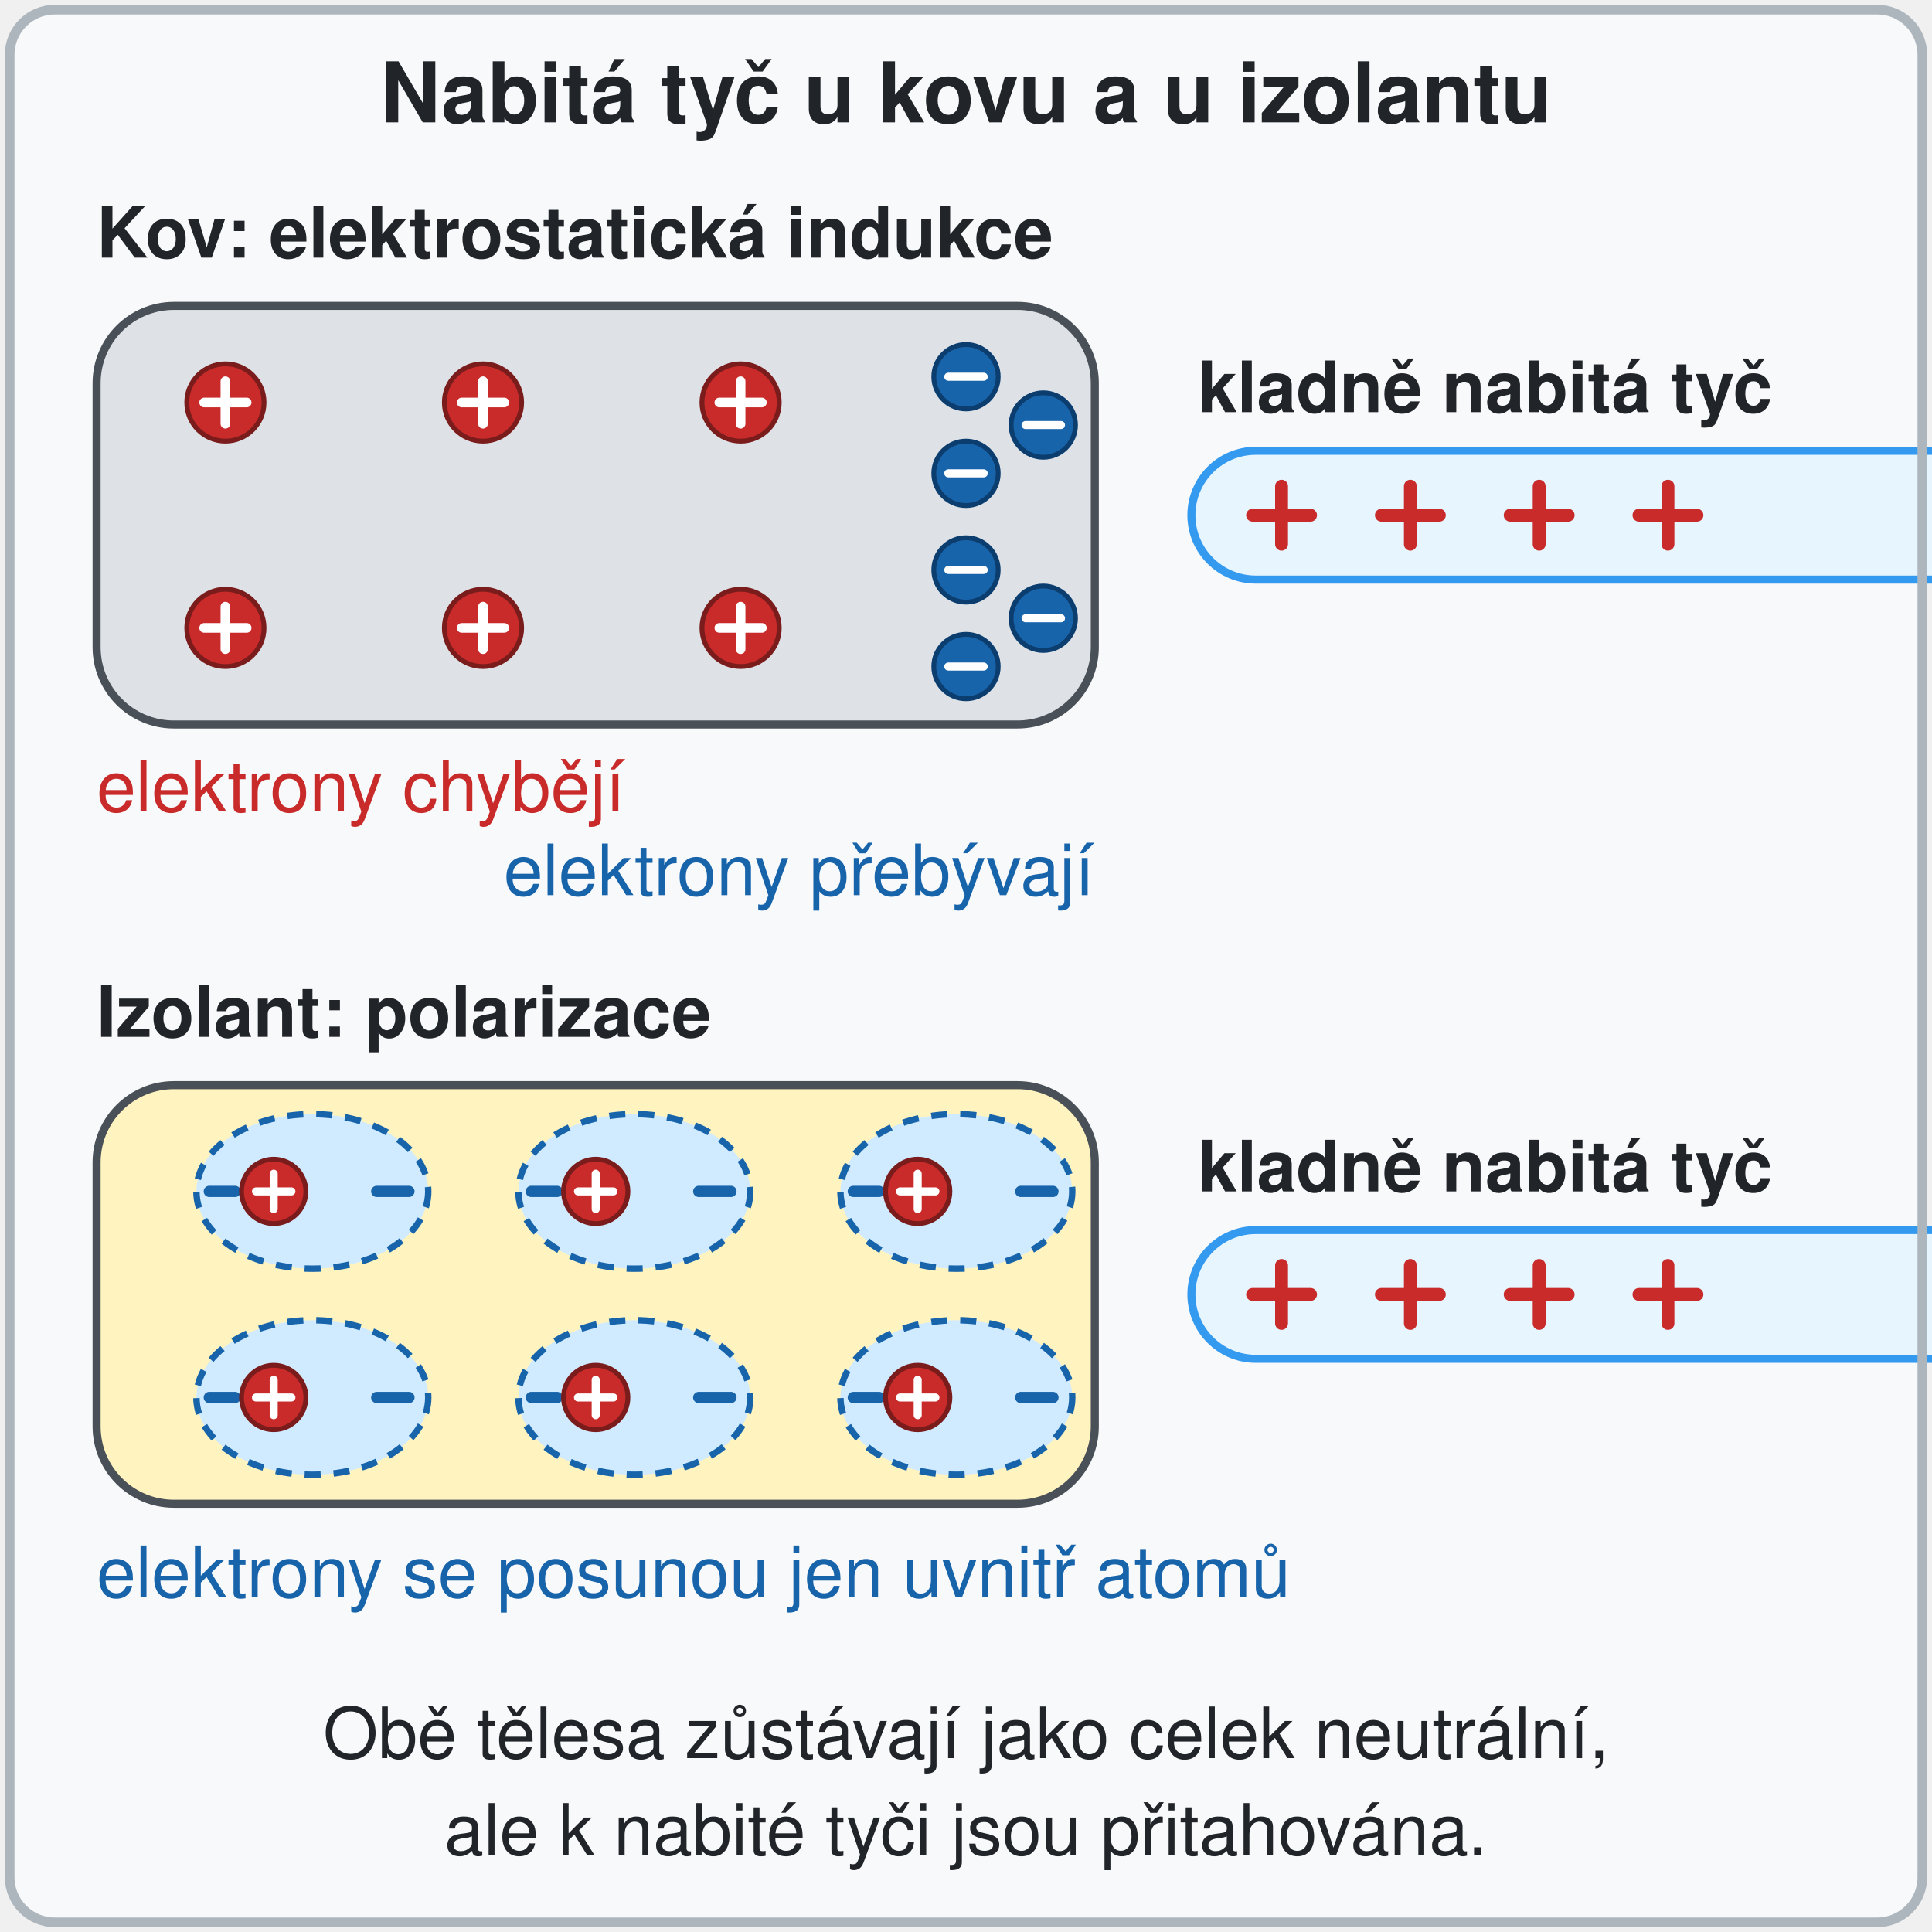
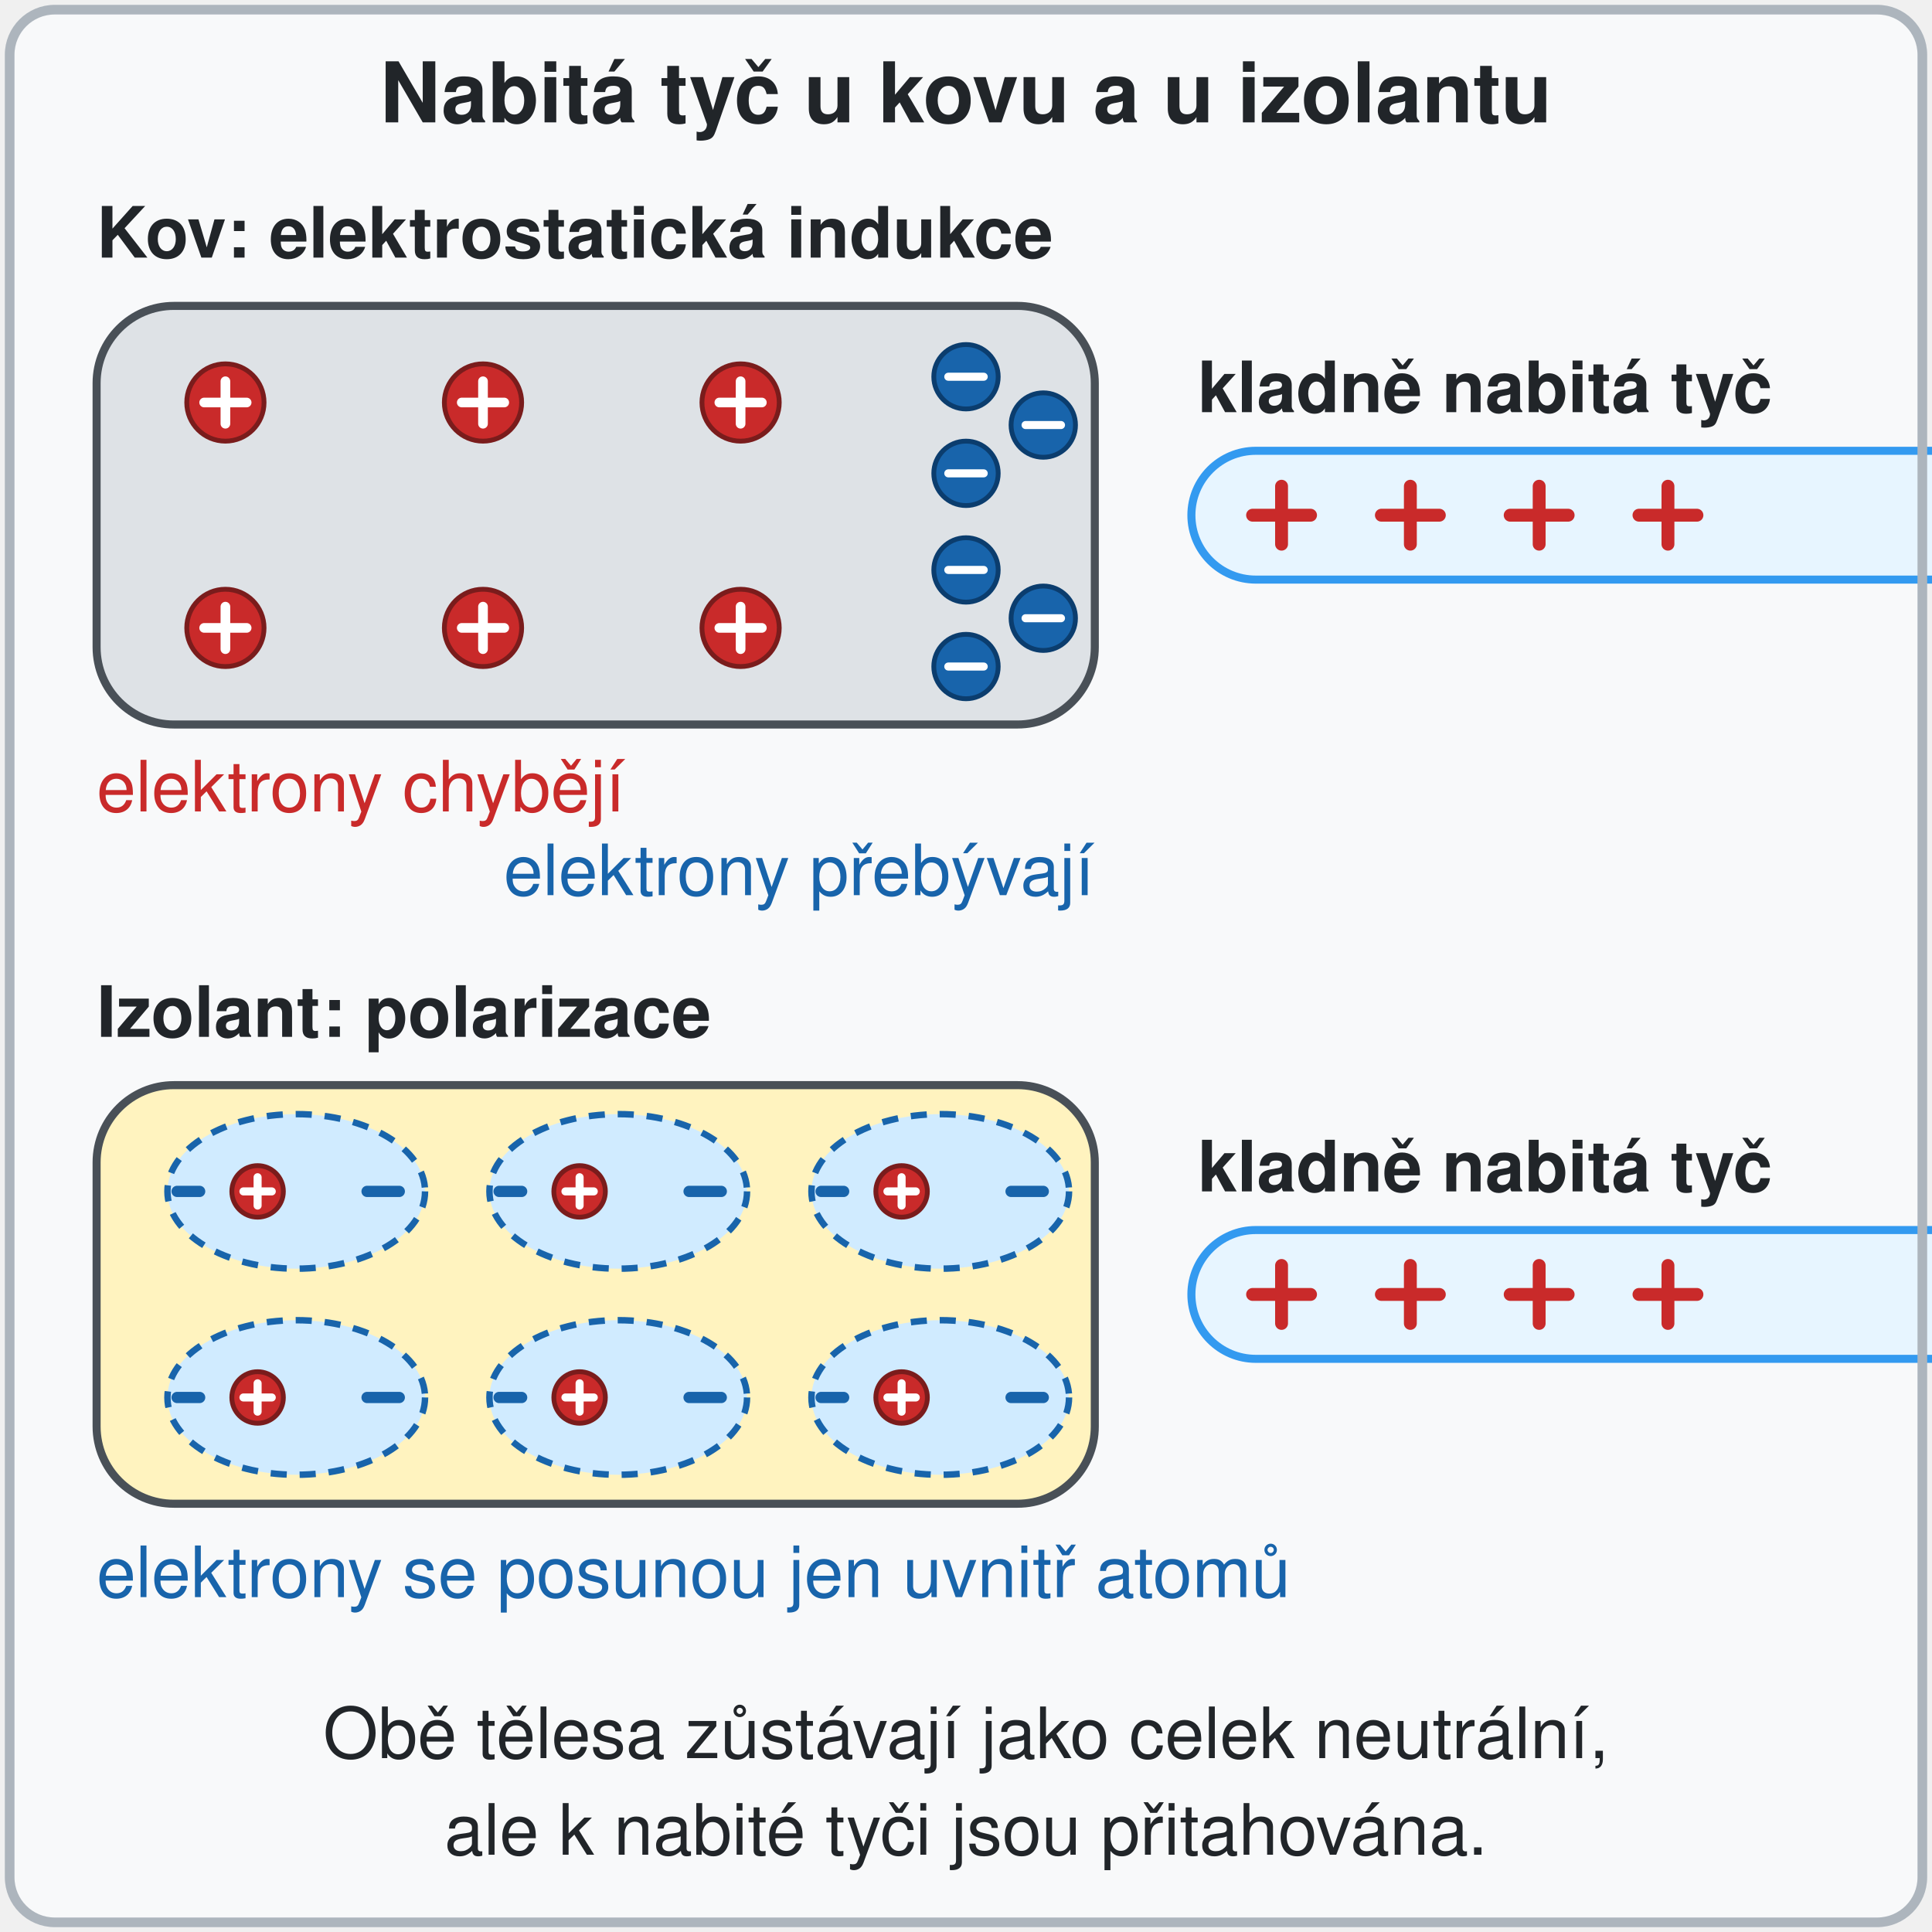
<svg xmlns="http://www.w3.org/2000/svg" viewBox="0 0 600 600" font-family="'Segoe UI', Helvetica, Arial, sans-serif" role="img" aria-label="Kladně nabitá tyč se přiblíží ke kovu a k izolantu. V kovu se volné elektrony přesunou k bližší straně u tyče: tam elektrony přebývají a na vzdálené straně chybějí – to je elektrostatická indukce. V izolantu se elektrony posunou jen uvnitř atomů – to je polarizace. Obě tělesa zůstávají jako celek neutrální, ale k nabité tyči jsou přitahována. Animace: tyč se přiblíží, náboj se přerozdělí, po oddálení tyče se vrátí.">
  <style>
/* Předloha: PDF lekce 19, s. 3 (kov: volné elektrony se nahromadí u kladné tyče) a s. 4 (izolant: elektrony se posunou jen uvnitř atomů).
   8 s: 0–8 % tyč daleko, 8–30 % se přiblíží; 15–35 % elektrony v kovu přejdou k tyči a obaly atomů izolantu se posunou o 12 px;
   drží do 80 %; 80–95 % tyč odjede a vše se vrátí (po oddálení tyče se náboj zase rozdělí rovnoměrně).
   Popisky „chybějí / přebývají“ a „posunou jen uvnitř atomů“ svítí 42–80 %.
+    Popisek „kladně nabitá tyč“ stojí na místě a svítí jen 31–79 %, kdy je tyč u tělesa (nejede přes okraj, neořízne se).
+    Izolant: jádro r = 8, obal rx = 40, levé „−“ obalu končí 7 px před jádrem (nečte se jako „−+“).
   Bez animace = koncový stav: tyč u tělesa, elektrony u tyče, obaly posunuté, popisky viditelné. */
.ty { animation: ty 8s ease-in-out infinite; }
@keyframes ty { 0%, 8% { transform: translateX(240px); } 30%, 80% { transform: translateX(0px); } 95%, 100% { transform: translateX(240px); } }
.ob { animation: ob 8s ease-in-out infinite; }
@keyframes ob { 0%, 15% { transform: translateX(-12px); } 35%, 80% { transform: translateX(0px); } 92%, 100% { transform: translateX(-12px); } }
.st { animation: st 8s linear infinite; }
@keyframes st { 0%, 36% { opacity: 0; } 42%, 80% { opacity: 1; } 86%, 100% { opacity: 0; } }
.e1 { animation: e1 8s ease-in-out infinite; }
@keyframes e1 { 0%, 15% { transform: translate(-190px, 8px); } 35%, 80% { transform: translate(0px, 0px); } 92%, 100% { transform: translate(-190px, 8px); } }
.e2 { animation: e2 8s ease-in-out infinite; }
@keyframes e2 { 0%, 15% { transform: translate(-134px, -7px); } 35%, 80% { transform: translate(0px, 0px); } 92%, 100% { transform: translate(-134px, -7px); } }
.e3 { animation: e3 8s ease-in-out infinite; }
@keyframes e3 { 0%, 15% { transform: translate(-30px, -22px); } 35%, 80% { transform: translate(0px, 0px); } 92%, 100% { transform: translate(-30px, -22px); } }
.e4 { animation: e4 8s ease-in-out infinite; }
@keyframes e4 { 0%, 15% { transform: translate(-190px, -22px); } 35%, 80% { transform: translate(0px, 0px); } 92%, 100% { transform: translate(-190px, -22px); } }
.e5 { animation: e5 8s ease-in-out infinite; }
@keyframes e5 { 0%, 15% { transform: translate(-134px, -7px); } 35%, 80% { transform: translate(0px, 0px); } 92%, 100% { transform: translate(-134px, -7px); } }
.e6 { animation: e6 8s ease-in-out infinite; }
@keyframes e6 { 0%, 15% { transform: translate(-30px, 8px); } 35%, 80% { transform: translate(0px, 0px); } 92%, 100% { transform: translate(-30px, 8px); } }
- @media (prefers-reduced-motion: reduce) { .ty, .ob, .st, .e1, .e2, .e3, .e4, .e5, .e6 { animation: none; } }
+ .tl { animation: tl 8s linear infinite; }
+ @keyframes tl { 0%, 26% { opacity: 0; } 31%, 79% { opacity: 1; } 84%, 100% { opacity: 0; } }
+ @media (prefers-reduced-motion: reduce) { .ty, .ob, .st, .tl, .e1, .e2, .e3, .e4, .e5, .e6 { animation: none; } }
</style>
  <rect x="3" y="3" width="594" height="594" rx="14" fill="#f8f9fa" />
  <text x="300" y="38" font-size="26" fill="#212529" font-weight="bold" text-anchor="middle">Nabitá tyč u kovu a u izolantu</text>
  <text x="30" y="80" font-size="22" fill="#212529" font-weight="bold">Kov: elektrostatická indukce</text>
  <rect x="30" y="95" width="310" height="130" rx="24" fill="#dee2e6" stroke="#495057" stroke-width="2.5" />
  <g>
    <circle cx="70" cy="125" r="12" fill="#c92a2a" stroke="#7a1c1c" stroke-width="1.5" />
    <path d="M63.4 125H76.6M70 118.4V131.6" stroke="#fff" stroke-width="3" stroke-linecap="round" />
  </g>
  <g>
    <circle cx="150" cy="125" r="12" fill="#c92a2a" stroke="#7a1c1c" stroke-width="1.5" />
    <path d="M143.4 125H156.6M150 118.4V131.6" stroke="#fff" stroke-width="3" stroke-linecap="round" />
  </g>
  <g>
    <circle cx="230" cy="125" r="12" fill="#c92a2a" stroke="#7a1c1c" stroke-width="1.5" />
    <path d="M223.4 125H236.6M230 118.4V131.6" stroke="#fff" stroke-width="3" stroke-linecap="round" />
  </g>
  <g>
    <circle cx="70" cy="195" r="12" fill="#c92a2a" stroke="#7a1c1c" stroke-width="1.5" />
    <path d="M63.4 195H76.6M70 188.4V201.6" stroke="#fff" stroke-width="3" stroke-linecap="round" />
  </g>
  <g>
    <circle cx="150" cy="195" r="12" fill="#c92a2a" stroke="#7a1c1c" stroke-width="1.5" />
    <path d="M143.4 195H156.6M150 188.4V201.6" stroke="#fff" stroke-width="3" stroke-linecap="round" />
  </g>
  <g>
    <circle cx="230" cy="195" r="12" fill="#c92a2a" stroke="#7a1c1c" stroke-width="1.5" />
    <path d="M223.4 195H236.6M230 188.4V201.6" stroke="#fff" stroke-width="3" stroke-linecap="round" />
  </g>
  <g class="e1">
    <circle cx="300" cy="117" r="10" fill="#1864ab" stroke="#0b3d6e" stroke-width="1.5" />
    <path d="M294.5 117H305.5" stroke="#fff" stroke-width="2.5" stroke-linecap="round" />
  </g>
  <g class="e2">
    <circle cx="324" cy="132" r="10" fill="#1864ab" stroke="#0b3d6e" stroke-width="1.5" />
    <path d="M318.5 132H329.5" stroke="#fff" stroke-width="2.5" stroke-linecap="round" />
  </g>
  <g class="e3">
    <circle cx="300" cy="147" r="10" fill="#1864ab" stroke="#0b3d6e" stroke-width="1.5" />
    <path d="M294.5 147H305.5" stroke="#fff" stroke-width="2.5" stroke-linecap="round" />
  </g>
  <g class="e4">
    <circle cx="300" cy="207" r="10" fill="#1864ab" stroke="#0b3d6e" stroke-width="1.5" />
    <path d="M294.5 207H305.5" stroke="#fff" stroke-width="2.5" stroke-linecap="round" />
  </g>
  <g class="e5">
    <circle cx="324" cy="192" r="10" fill="#1864ab" stroke="#0b3d6e" stroke-width="1.5" />
    <path d="M318.5 192H329.5" stroke="#fff" stroke-width="2.5" stroke-linecap="round" />
  </g>
  <g class="e6">
    <circle cx="300" cy="177" r="10" fill="#1864ab" stroke="#0b3d6e" stroke-width="1.5" />
    <path d="M294.5 177H305.5" stroke="#fff" stroke-width="2.5" stroke-linecap="round" />
  </g>
  <g class="st">
    <text x="30" y="252" font-size="22" fill="#c92a2a">elektrony chybějí</text>
    <text x="340" y="278" font-size="22" fill="#1864ab" text-anchor="end">elektrony přebývají</text>
  </g>
  <g class="ty">
    <rect x="370" y="140" width="300" height="40" rx="20" fill="#e7f5ff" stroke="#339af0" stroke-width="2.5" />
    <path d="M389 160H407M398 151V169" stroke="#c92a2a" stroke-width="4" stroke-linecap="round" />
    <path d="M429 160H447M438 151V169" stroke="#c92a2a" stroke-width="4" stroke-linecap="round" />
    <path d="M469 160H487M478 151V169" stroke="#c92a2a" stroke-width="4" stroke-linecap="round" />
    <path d="M509 160H527M518 151V169" stroke="#c92a2a" stroke-width="4" stroke-linecap="round" />
-     <text x="372" y="128" font-size="22" fill="#212529" font-weight="bold">kladně nabitá tyč</text>
  </g>
+   <text class="tl" x="372" y="128" font-size="22" fill="#212529" font-weight="bold">kladně nabitá tyč</text>
  <text x="30" y="322" font-size="22" fill="#212529" font-weight="bold">Izolant: polarizace</text>
  <rect x="30" y="337" width="310" height="130" rx="24" fill="#fff3bf" stroke="#495057" stroke-width="2.5" />
  <g class="ob">
-     <ellipse cx="97" cy="370" rx="36" ry="24" fill="#d0ebff" stroke="#1864ab" stroke-width="2" stroke-dasharray="5 4" />
-     <path d="M65 370H73M117 370H127" stroke="#1864ab" stroke-width="3.5" stroke-linecap="round" />
+     <ellipse cx="92" cy="370" rx="40" ry="24" fill="#d0ebff" stroke="#1864ab" stroke-width="2" stroke-dasharray="5 4" />
+     <path d="M55 370H62M114 370H124" stroke="#1864ab" stroke-width="3.5" stroke-linecap="round" />
  </g>
  <g>
-     <circle cx="85" cy="370" r="10" fill="#c92a2a" stroke="#7a1c1c" stroke-width="1.5" />
-     <path d="M79.5 370H90.5M85 364.5V375.5" stroke="#fff" stroke-width="2.5" stroke-linecap="round" />
+     <circle cx="80" cy="370" r="8" fill="#c92a2a" stroke="#7a1c1c" stroke-width="1.5" />
+     <path d="M75.6 370H84.4M80 365.6V374.4" stroke="#fff" stroke-width="2.5" stroke-linecap="round" />
  </g>
  <g class="ob">
-     <ellipse cx="197" cy="370" rx="36" ry="24" fill="#d0ebff" stroke="#1864ab" stroke-width="2" stroke-dasharray="5 4" />
-     <path d="M165 370H173M217 370H227" stroke="#1864ab" stroke-width="3.5" stroke-linecap="round" />
+     <ellipse cx="192" cy="370" rx="40" ry="24" fill="#d0ebff" stroke="#1864ab" stroke-width="2" stroke-dasharray="5 4" />
+     <path d="M155 370H162M214 370H224" stroke="#1864ab" stroke-width="3.5" stroke-linecap="round" />
  </g>
  <g>
-     <circle cx="185" cy="370" r="10" fill="#c92a2a" stroke="#7a1c1c" stroke-width="1.5" />
-     <path d="M179.5 370H190.5M185 364.5V375.5" stroke="#fff" stroke-width="2.5" stroke-linecap="round" />
+     <circle cx="180" cy="370" r="8" fill="#c92a2a" stroke="#7a1c1c" stroke-width="1.5" />
+     <path d="M175.6 370H184.4M180 365.6V374.4" stroke="#fff" stroke-width="2.5" stroke-linecap="round" />
  </g>
  <g class="ob">
-     <ellipse cx="297" cy="370" rx="36" ry="24" fill="#d0ebff" stroke="#1864ab" stroke-width="2" stroke-dasharray="5 4" />
-     <path d="M265 370H273M317 370H327" stroke="#1864ab" stroke-width="3.5" stroke-linecap="round" />
+     <ellipse cx="292" cy="370" rx="40" ry="24" fill="#d0ebff" stroke="#1864ab" stroke-width="2" stroke-dasharray="5 4" />
+     <path d="M255 370H262M314 370H324" stroke="#1864ab" stroke-width="3.5" stroke-linecap="round" />
  </g>
  <g>
-     <circle cx="285" cy="370" r="10" fill="#c92a2a" stroke="#7a1c1c" stroke-width="1.5" />
-     <path d="M279.5 370H290.5M285 364.5V375.5" stroke="#fff" stroke-width="2.5" stroke-linecap="round" />
+     <circle cx="280" cy="370" r="8" fill="#c92a2a" stroke="#7a1c1c" stroke-width="1.5" />
+     <path d="M275.6 370H284.4M280 365.6V374.4" stroke="#fff" stroke-width="2.5" stroke-linecap="round" />
  </g>
  <g class="ob">
-     <ellipse cx="97" cy="434" rx="36" ry="24" fill="#d0ebff" stroke="#1864ab" stroke-width="2" stroke-dasharray="5 4" />
-     <path d="M65 434H73M117 434H127" stroke="#1864ab" stroke-width="3.5" stroke-linecap="round" />
+     <ellipse cx="92" cy="434" rx="40" ry="24" fill="#d0ebff" stroke="#1864ab" stroke-width="2" stroke-dasharray="5 4" />
+     <path d="M55 434H62M114 434H124" stroke="#1864ab" stroke-width="3.5" stroke-linecap="round" />
  </g>
  <g>
-     <circle cx="85" cy="434" r="10" fill="#c92a2a" stroke="#7a1c1c" stroke-width="1.5" />
-     <path d="M79.5 434H90.5M85 428.5V439.5" stroke="#fff" stroke-width="2.5" stroke-linecap="round" />
+     <circle cx="80" cy="434" r="8" fill="#c92a2a" stroke="#7a1c1c" stroke-width="1.5" />
+     <path d="M75.6 434H84.4M80 429.6V438.4" stroke="#fff" stroke-width="2.5" stroke-linecap="round" />
  </g>
  <g class="ob">
-     <ellipse cx="197" cy="434" rx="36" ry="24" fill="#d0ebff" stroke="#1864ab" stroke-width="2" stroke-dasharray="5 4" />
-     <path d="M165 434H173M217 434H227" stroke="#1864ab" stroke-width="3.5" stroke-linecap="round" />
+     <ellipse cx="192" cy="434" rx="40" ry="24" fill="#d0ebff" stroke="#1864ab" stroke-width="2" stroke-dasharray="5 4" />
+     <path d="M155 434H162M214 434H224" stroke="#1864ab" stroke-width="3.5" stroke-linecap="round" />
  </g>
  <g>
-     <circle cx="185" cy="434" r="10" fill="#c92a2a" stroke="#7a1c1c" stroke-width="1.5" />
-     <path d="M179.5 434H190.5M185 428.5V439.5" stroke="#fff" stroke-width="2.5" stroke-linecap="round" />
+     <circle cx="180" cy="434" r="8" fill="#c92a2a" stroke="#7a1c1c" stroke-width="1.5" />
+     <path d="M175.6 434H184.4M180 429.6V438.4" stroke="#fff" stroke-width="2.5" stroke-linecap="round" />
  </g>
  <g class="ob">
-     <ellipse cx="297" cy="434" rx="36" ry="24" fill="#d0ebff" stroke="#1864ab" stroke-width="2" stroke-dasharray="5 4" />
-     <path d="M265 434H273M317 434H327" stroke="#1864ab" stroke-width="3.5" stroke-linecap="round" />
+     <ellipse cx="292" cy="434" rx="40" ry="24" fill="#d0ebff" stroke="#1864ab" stroke-width="2" stroke-dasharray="5 4" />
+     <path d="M255 434H262M314 434H324" stroke="#1864ab" stroke-width="3.5" stroke-linecap="round" />
  </g>
  <g>
-     <circle cx="285" cy="434" r="10" fill="#c92a2a" stroke="#7a1c1c" stroke-width="1.5" />
-     <path d="M279.5 434H290.5M285 428.5V439.5" stroke="#fff" stroke-width="2.5" stroke-linecap="round" />
+     <circle cx="280" cy="434" r="8" fill="#c92a2a" stroke="#7a1c1c" stroke-width="1.5" />
+     <path d="M275.6 434H284.4M280 429.6V438.4" stroke="#fff" stroke-width="2.5" stroke-linecap="round" />
  </g>
  <g class="st">
    <text x="30" y="496" font-size="22" fill="#1864ab">elektrony se posunou jen uvnitř atomů</text>
  </g>
  <g class="ty">
    <rect x="370" y="382" width="300" height="40" rx="20" fill="#e7f5ff" stroke="#339af0" stroke-width="2.5" />
    <path d="M389 402H407M398 393V411" stroke="#c92a2a" stroke-width="4" stroke-linecap="round" />
    <path d="M429 402H447M438 393V411" stroke="#c92a2a" stroke-width="4" stroke-linecap="round" />
    <path d="M469 402H487M478 393V411" stroke="#c92a2a" stroke-width="4" stroke-linecap="round" />
    <path d="M509 402H527M518 393V411" stroke="#c92a2a" stroke-width="4" stroke-linecap="round" />
-     <text x="372" y="370" font-size="22" fill="#212529" font-weight="bold">kladně nabitá tyč</text>
  </g>
+   <text class="tl" x="372" y="370" font-size="22" fill="#212529" font-weight="bold">kladně nabitá tyč</text>
  <text x="300" y="546" font-size="22" fill="#212529" text-anchor="middle">Obě tělesa zůstávají jako celek neutrální,</text>
  <text x="300" y="576" font-size="22" fill="#212529" text-anchor="middle">ale k nabité tyči jsou přitahována.</text>
  <rect x="3" y="3" width="594" height="594" rx="14" fill="none" stroke="#adb5bd" stroke-width="3" />
</svg>
